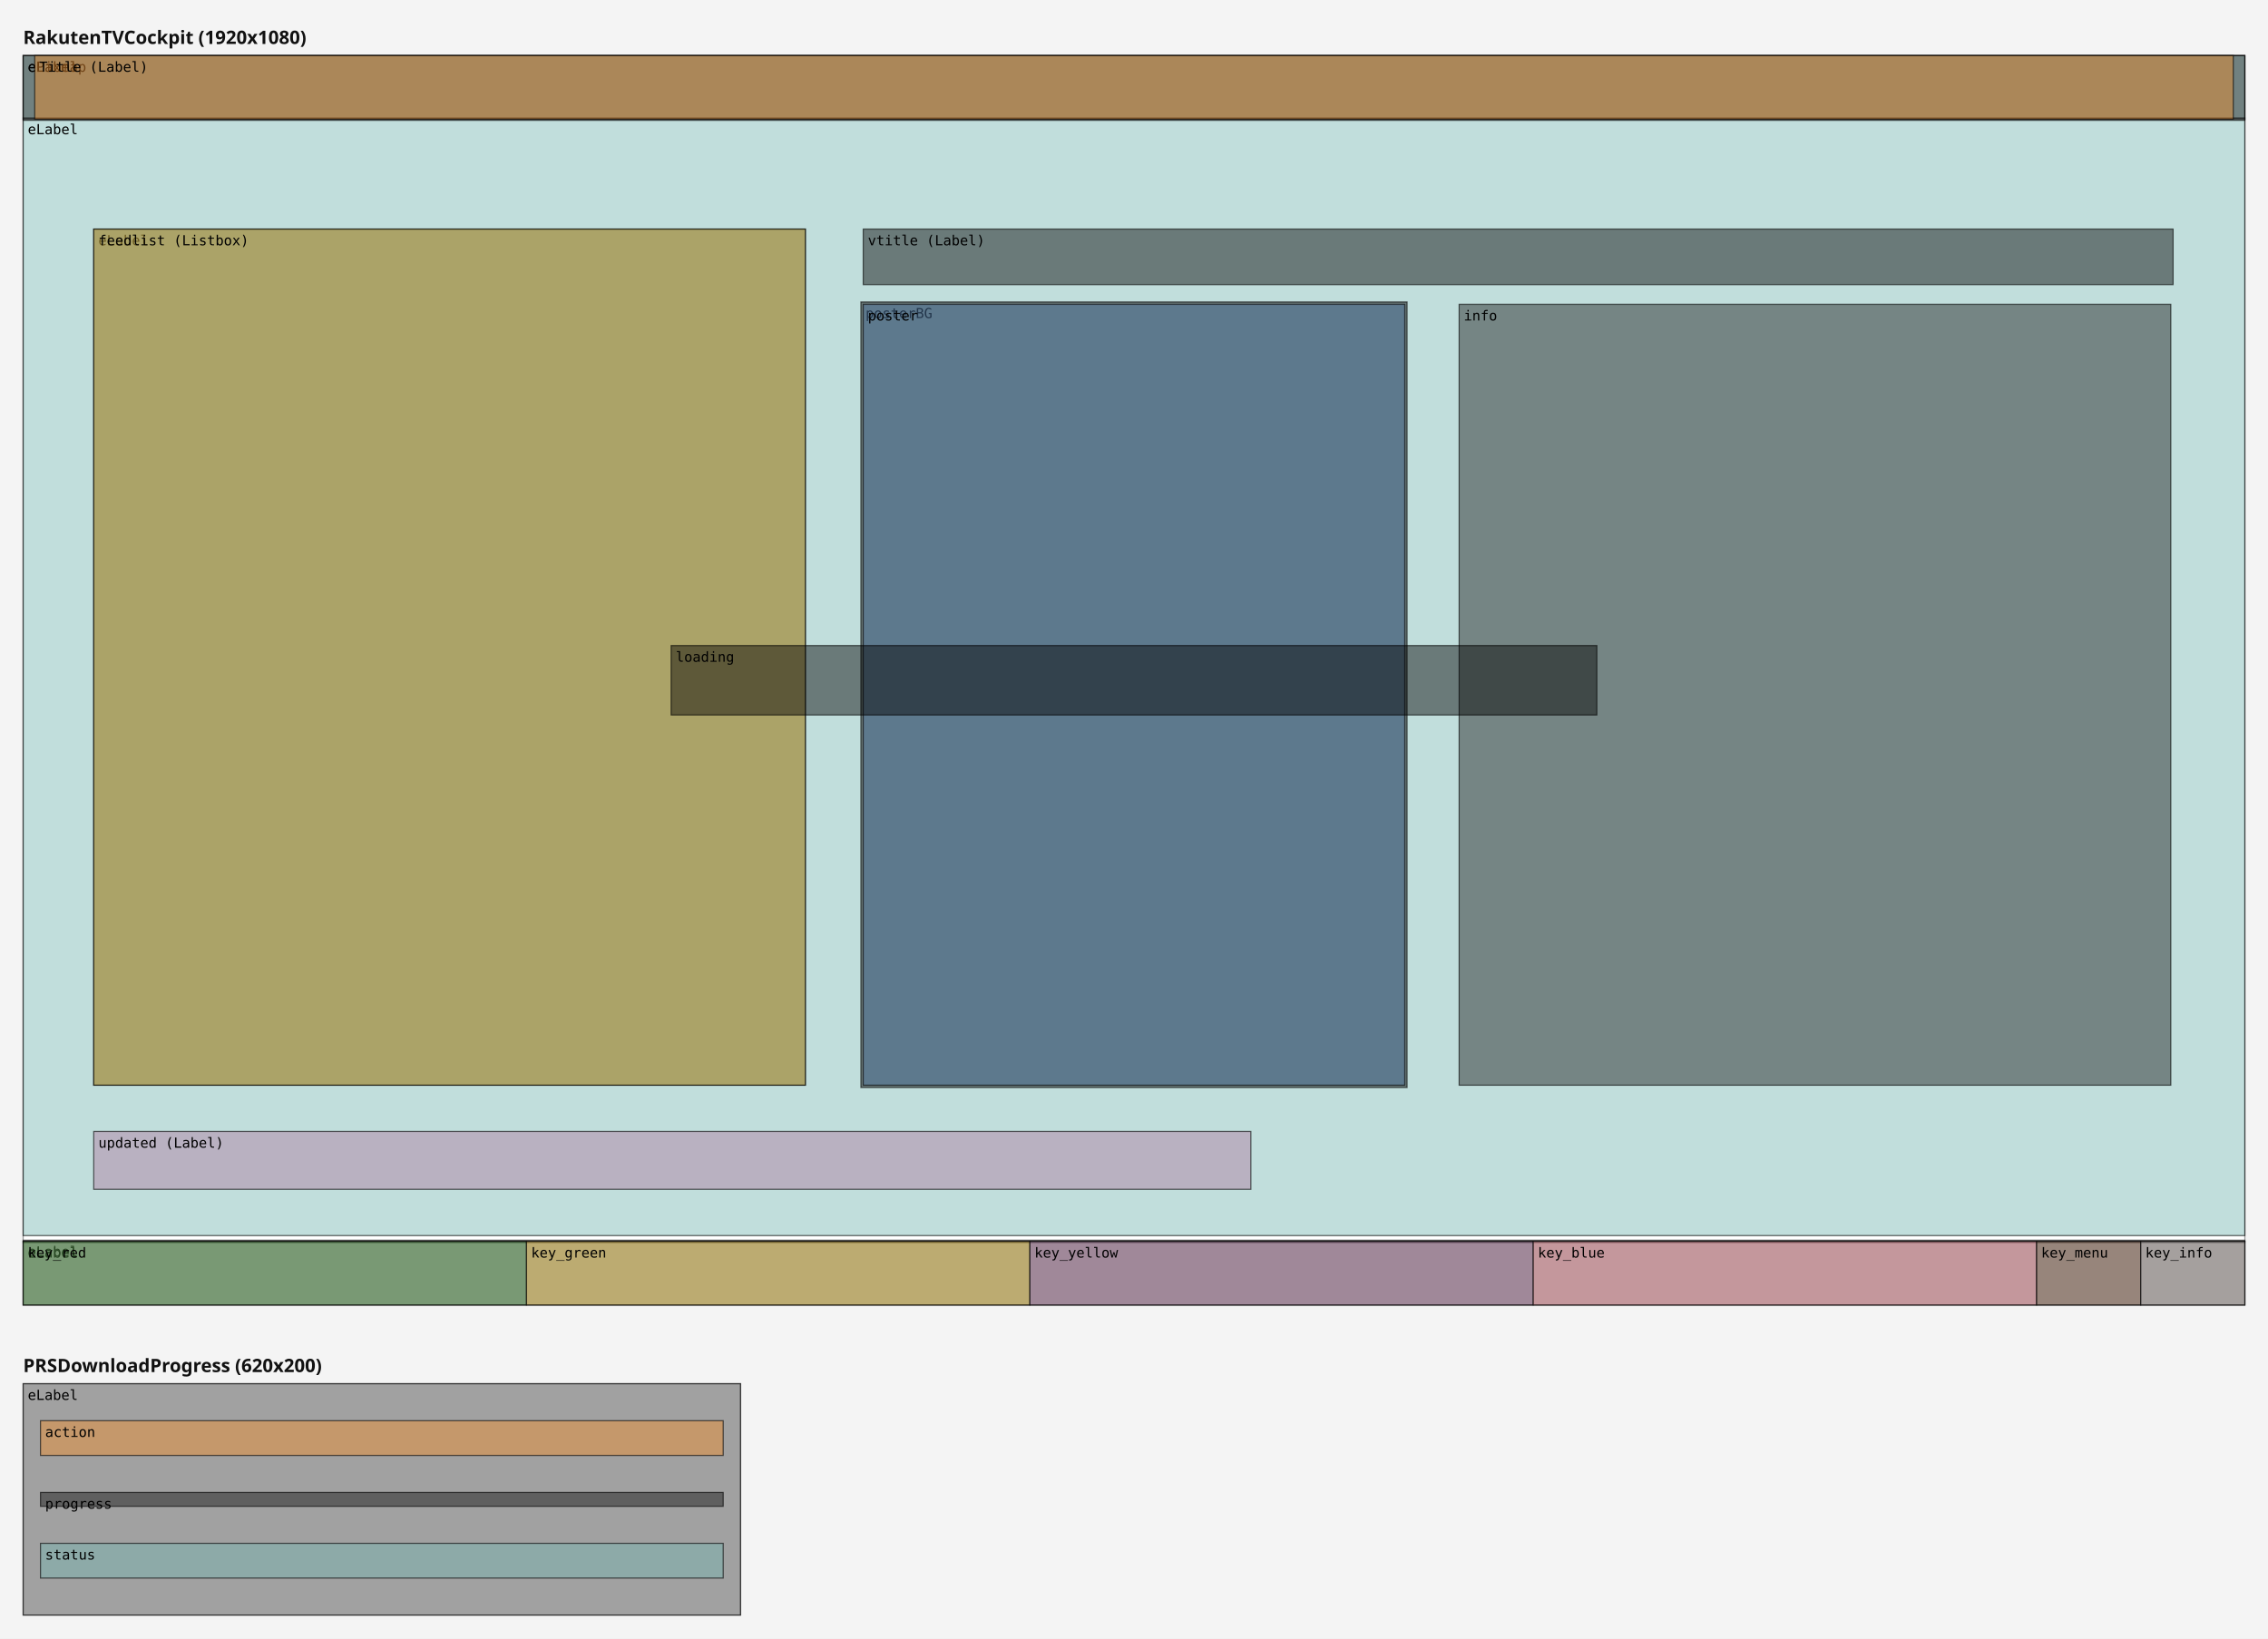
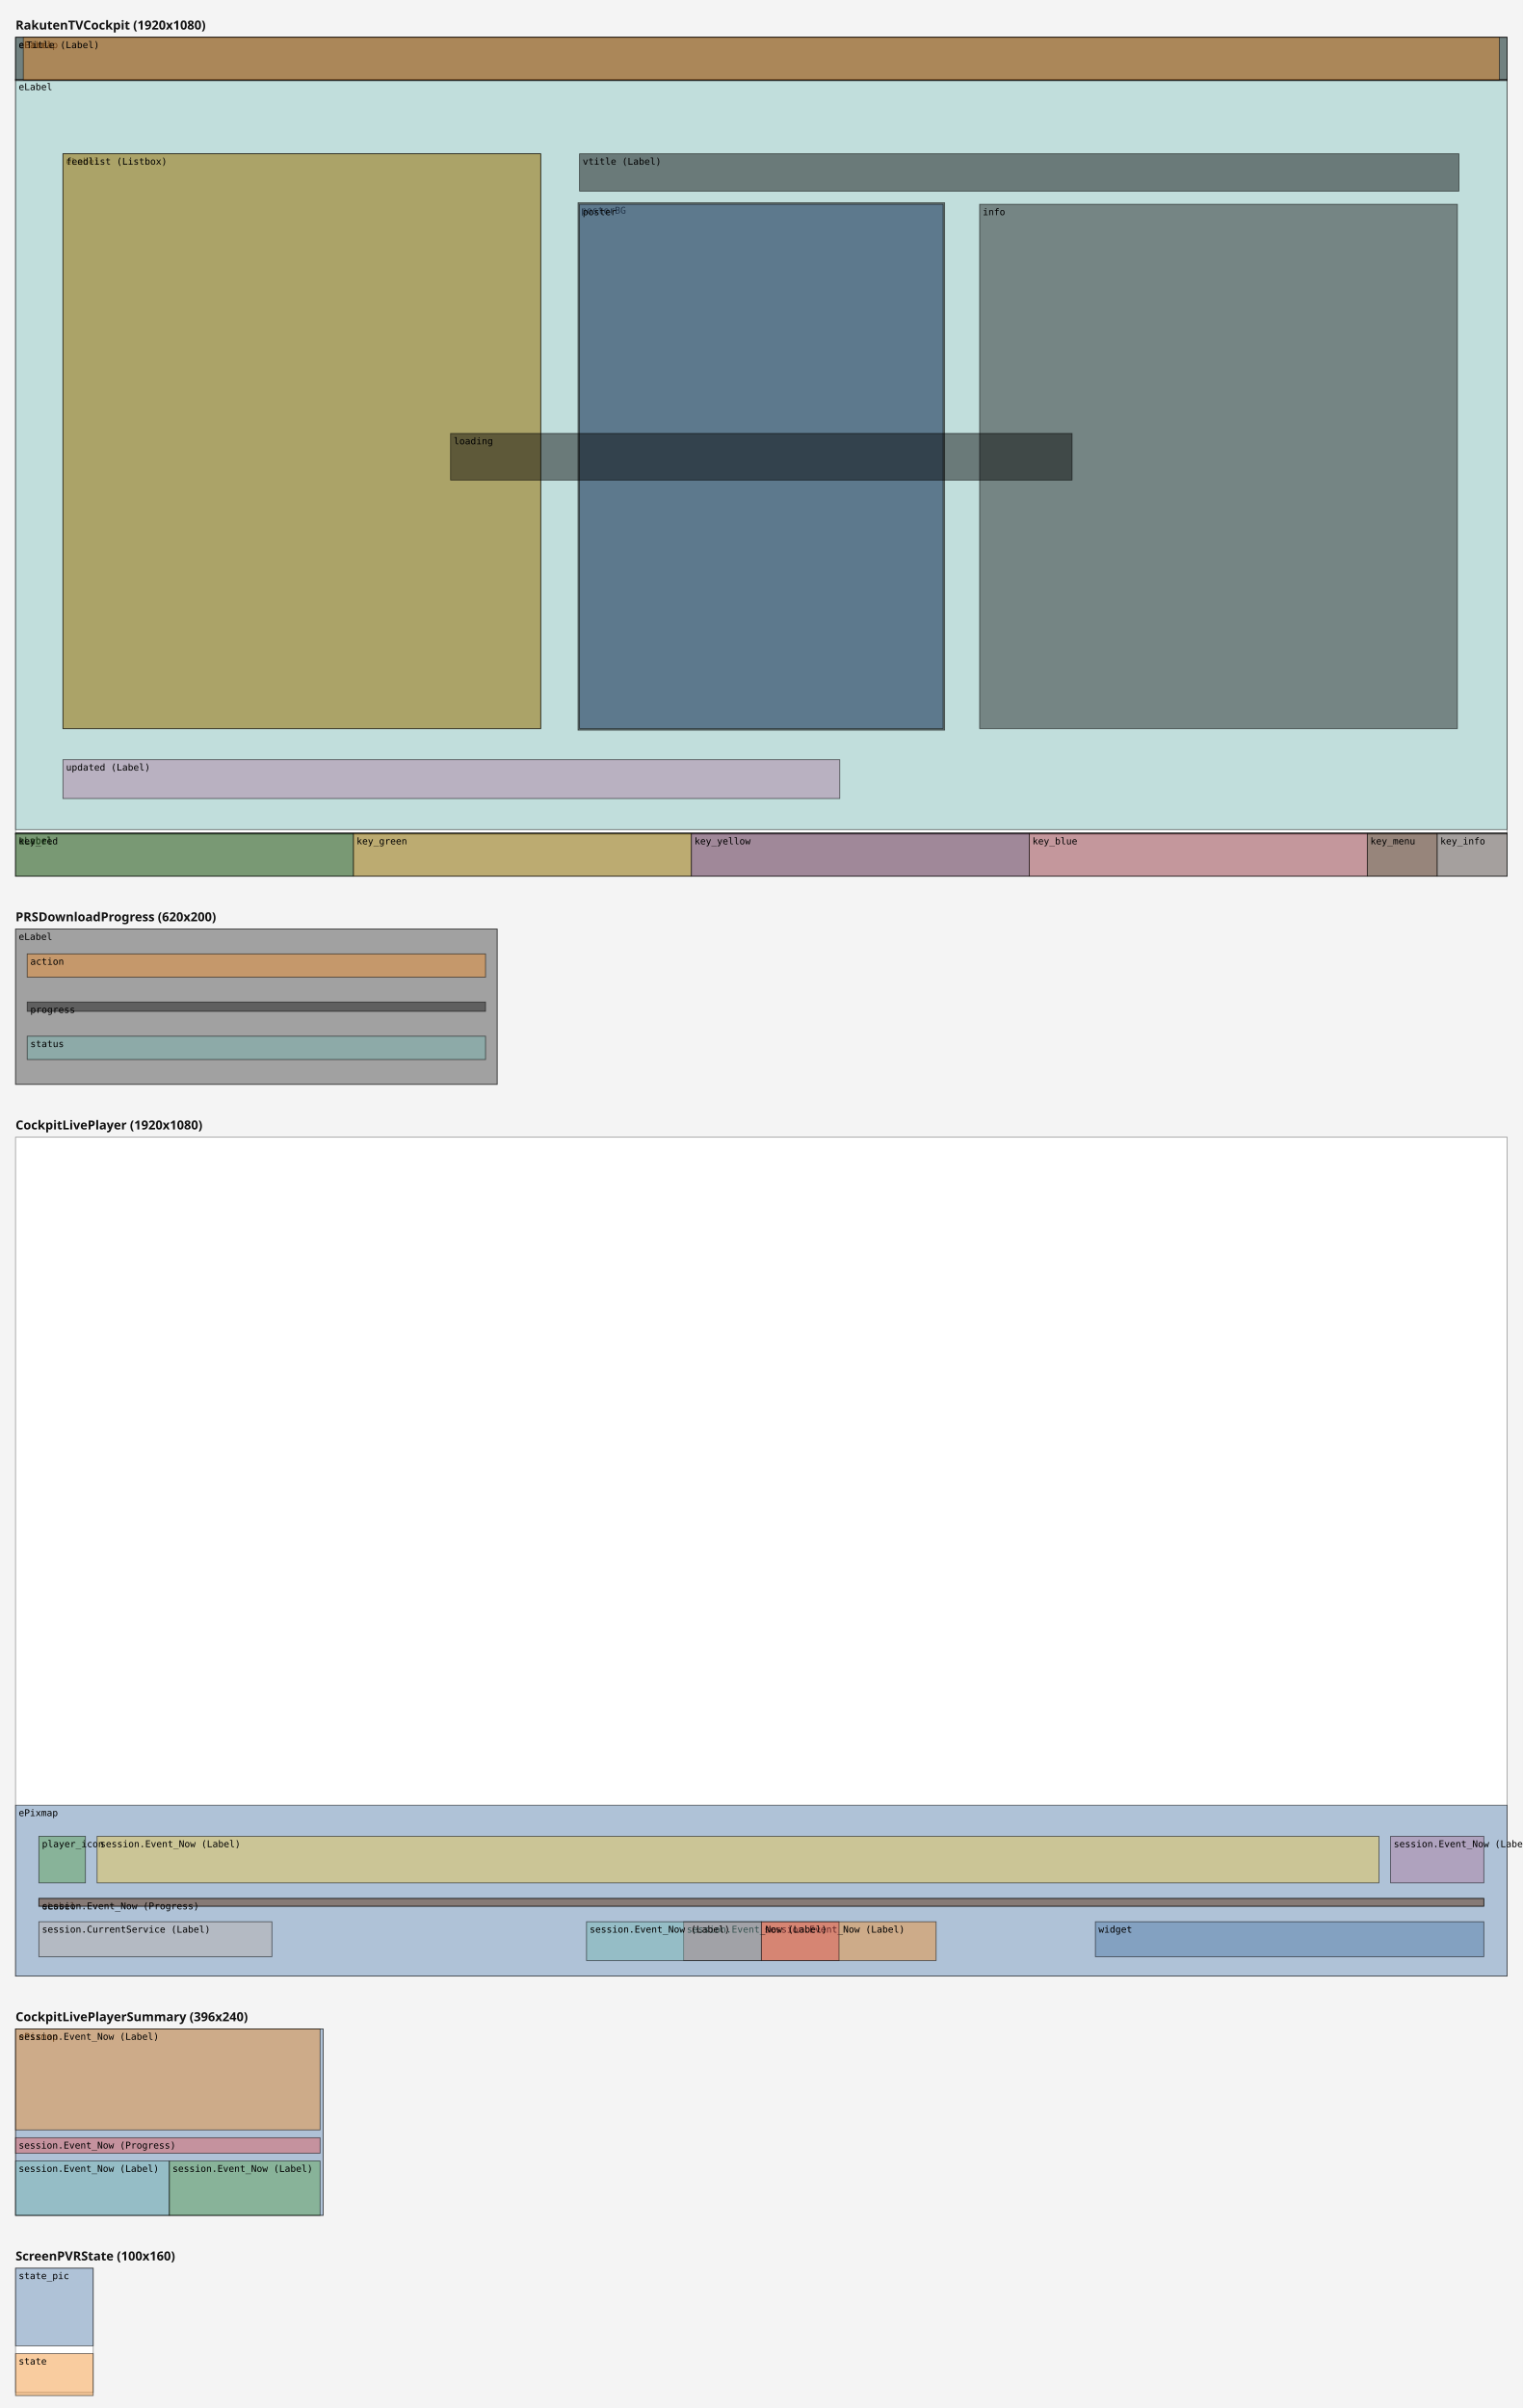
- <svg xmlns="http://www.w3.org/2000/svg" width="1960" height="1416" viewBox="0 0 1960 1416">
-   <rect x="0" y="0" width="1960" height="1416" fill="#f4f4f4" />
+ <svg xmlns="http://www.w3.org/2000/svg" width="1960" height="3100" viewBox="0 0 1960 3100">
+   <rect x="0" y="0" width="1960" height="3100" fill="#f4f4f4" />
  <text x="20" y="38" font-family="sans-serif" font-size="16" font-weight="bold" fill="#111111">RakutenTVCockpit (1920x1080)</text>
  <g data-screen="0" transform="translate(20,48)">
    <rect x="0" y="0" width="1920" height="1080" fill="#ffffff" stroke="#999999" stroke-width="1" />
    <g>
      <rect data-ref="0:3" x="0" y="0" width="1920" height="1020" fill="#76b7b2" fill-opacity="0.45" stroke="#000000" stroke-opacity="0.6" stroke-width="1" />
      <text x="4" y="14" font-family="monospace" font-size="12" fill="#000000">ePixmap</text>
    </g>
    <g>
      <rect data-ref="0:0" x="0" y="0" width="1920" height="55" fill="#101010" fill-opacity="0.45" stroke="#000000" stroke-opacity="0.6" stroke-width="1" />
      <text x="4" y="14" font-family="monospace" font-size="12" fill="#000000">eLabel</text>
    </g>
    <g>
      <rect data-ref="0:2" x="0" y="54" width="1920" height="2" fill="#404040" fill-opacity="0.45" stroke="#000000" stroke-opacity="0.6" stroke-width="1" />
      <text x="4" y="68" font-family="monospace" font-size="12" fill="#000000">eLabel</text>
    </g>
    <g>
      <rect data-ref="0:12" x="0" y="1024" width="1920" height="2" fill="#404040" fill-opacity="0.45" stroke="#000000" stroke-opacity="0.6" stroke-width="1" />
      <text x="4" y="1038" font-family="monospace" font-size="12" fill="#000000">eLabel</text>
    </g>
    <g>
      <rect data-ref="0:13" x="0" y="1025" width="1920" height="55" fill="#101010" fill-opacity="0.45" stroke="#000000" stroke-opacity="0.6" stroke-width="1" />
      <text x="4" y="1039" font-family="monospace" font-size="12" fill="#000000">eLabel</text>
    </g>
    <g>
      <rect data-ref="0:1" x="10" y="0" width="1900" height="55" fill="#f28e2b" fill-opacity="0.45" stroke="#000000" stroke-opacity="0.6" stroke-width="1" />
      <text x="14" y="14" font-family="monospace" font-size="12" fill="#000000">Title (Label)</text>
    </g>
    <g>
      <rect data-ref="0:4" x="61" y="150" width="615" height="740" fill="#1a1a1a" fill-opacity="0.45" stroke="#000000" stroke-opacity="0.6" stroke-width="1" />
      <text x="65" y="164" font-family="monospace" font-size="12" fill="#000000">eLabel</text>
    </g>
    <g>
      <rect data-ref="0:14" x="0" y="1025" width="435" height="55" fill="#59a14f" fill-opacity="0.45" stroke="#000000" stroke-opacity="0.6" stroke-width="1" />
      <text x="4" y="1039" font-family="monospace" font-size="12" fill="#000000">key_red</text>
    </g>
    <g>
      <rect data-ref="0:15" x="435" y="1025" width="435" height="55" fill="#edc948" fill-opacity="0.45" stroke="#000000" stroke-opacity="0.6" stroke-width="1" />
      <text x="439" y="1039" font-family="monospace" font-size="12" fill="#000000">key_green</text>
    </g>
    <g>
      <rect data-ref="0:16" x="870" y="1025" width="435" height="55" fill="#b07aa1" fill-opacity="0.45" stroke="#000000" stroke-opacity="0.6" stroke-width="1" />
      <text x="874" y="1039" font-family="monospace" font-size="12" fill="#000000">key_yellow</text>
    </g>
    <g>
      <rect data-ref="0:17" x="1305" y="1025" width="435" height="55" fill="#ff9da7" fill-opacity="0.45" stroke="#000000" stroke-opacity="0.6" stroke-width="1" />
      <text x="1309" y="1039" font-family="monospace" font-size="12" fill="#000000">key_blue</text>
    </g>
    <g>
      <rect data-ref="0:18" x="1740" y="1025" width="90" height="55" fill="#9c755f" fill-opacity="0.45" stroke="#000000" stroke-opacity="0.6" stroke-width="1" />
      <text x="1744" y="1039" font-family="monospace" font-size="12" fill="#000000">key_menu</text>
    </g>
    <g>
      <rect data-ref="0:19" x="1830" y="1025" width="90" height="55" fill="#bab0ac" fill-opacity="0.45" stroke="#000000" stroke-opacity="0.6" stroke-width="1" />
      <text x="1834" y="1039" font-family="monospace" font-size="12" fill="#000000">key_info</text>
    </g>
    <g>
      <rect data-ref="0:9" x="724" y="213" width="472" height="679" fill="#000000" fill-opacity="0.45" stroke="#000000" stroke-opacity="0.6" stroke-width="1" />
      <text x="728" y="227" font-family="monospace" font-size="12" fill="#000000">posterBG</text>
    </g>
    <g>
      <rect data-ref="0:5" x="61" y="150" width="615" height="740" fill="#edc948" fill-opacity="0.45" stroke="#000000" stroke-opacity="0.6" stroke-width="1" />
      <text x="65" y="164" font-family="monospace" font-size="12" fill="#000000">feedlist (Listbox)</text>
    </g>
    <g>
      <rect data-ref="0:6" x="61" y="930" width="1000" height="50" fill="#b07aa1" fill-opacity="0.45" stroke="#000000" stroke-opacity="0.6" stroke-width="1" />
      <text x="65" y="944" font-family="monospace" font-size="12" fill="#000000">updated (Label)</text>
    </g>
    <g>
      <rect data-ref="0:8" x="726" y="150" width="1132" height="48" fill="#000000" fill-opacity="0.45" stroke="#000000" stroke-opacity="0.6" stroke-width="1" />
      <text x="730" y="164" font-family="monospace" font-size="12" fill="#000000">vtitle (Label)</text>
    </g>
    <g>
      <rect data-ref="0:10" x="726" y="215" width="468" height="675" fill="#4e79a7" fill-opacity="0.45" stroke="#000000" stroke-opacity="0.6" stroke-width="1" />
      <text x="730" y="229" font-family="monospace" font-size="12" fill="#000000">poster</text>
    </g>
    <g>
      <rect data-ref="0:11" x="1241" y="215" width="615" height="675" fill="#1a1a1a" fill-opacity="0.45" stroke="#000000" stroke-opacity="0.6" stroke-width="1" />
      <text x="1245" y="229" font-family="monospace" font-size="12" fill="#000000">info</text>
    </g>
    <g>
      <rect data-ref="0:7" x="560" y="510" width="800" height="60" fill="#000000" fill-opacity="0.45" stroke="#000000" stroke-opacity="0.6" stroke-width="1" />
      <text x="564" y="524" font-family="monospace" font-size="12" fill="#000000">loading</text>
    </g>
  </g>
  <text x="20" y="1186" font-family="sans-serif" font-size="16" font-weight="bold" fill="#111111">PRSDownloadProgress (620x200)</text>
  <g data-screen="1" transform="translate(20,1196)">
    <rect x="0" y="0" width="620" height="200" fill="#ffffff" stroke="#999999" stroke-width="1" />
    <g>
      <rect data-ref="1:0" x="0" y="0" width="620" height="200" fill="#303030" fill-opacity="0.45" stroke="#000000" stroke-opacity="0.6" stroke-width="1" />
      <text x="4" y="14" font-family="monospace" font-size="12" fill="#000000">eLabel</text>
    </g>
    <g>
      <rect data-ref="1:1" x="15" y="32" width="590" height="30" fill="#f28e2b" fill-opacity="0.45" stroke="#000000" stroke-opacity="0.6" stroke-width="1" />
      <text x="19" y="46" font-family="monospace" font-size="12" fill="#000000">action</text>
    </g>
    <g>
      <rect data-ref="1:3" x="15" y="138" width="590" height="30" fill="#76b7b2" fill-opacity="0.45" stroke="#000000" stroke-opacity="0.6" stroke-width="1" />
      <text x="19" y="152" font-family="monospace" font-size="12" fill="#000000">status</text>
    </g>
    <g>
      <rect data-ref="1:2" x="15" y="94" width="590" height="12" fill="#101010" fill-opacity="0.45" stroke="#000000" stroke-opacity="0.6" stroke-width="1" />
      <text x="19" y="108" font-family="monospace" font-size="12" fill="#000000">progress</text>
    </g>
  </g>
+   <text x="20" y="1454" font-family="sans-serif" font-size="16" font-weight="bold" fill="#111111">CockpitLivePlayer (1920x1080)</text>
+   <g data-screen="2" transform="translate(20,1464)">
+     <rect x="0" y="0" width="1920" height="1080" fill="#ffffff" stroke="#999999" stroke-width="1" />
+     <g>
+       <rect data-ref="2:0" x="0" y="860" width="1920" height="220" fill="#4e79a7" fill-opacity="0.45" stroke="#000000" stroke-opacity="0.6" stroke-width="1" />
+       <text x="4" y="874" font-family="monospace" font-size="12" fill="#000000">ePixmap</text>
+     </g>
+     <g>
+       <rect data-ref="2:1" x="960" y="1010" width="225" height="50" fill="#f28e2b" fill-opacity="0.45" stroke="#000000" stroke-opacity="0.6" stroke-width="1" />
+       <text x="964" y="1024" font-family="monospace" font-size="12" fill="#000000">session.Event_Now (Label)</text>
+     </g>
+     <g>
+       <rect data-ref="2:2" x="860" y="1010" width="200" height="50" fill="#e15759" fill-opacity="0.45" stroke="#000000" stroke-opacity="0.6" stroke-width="1" />
+       <text x="864" y="1024" font-family="monospace" font-size="12" fill="#000000">session.Event_Now (Label)</text>
+     </g>
+     <g>
+       <rect data-ref="2:3" x="735" y="1010" width="225" height="50" fill="#76b7b2" fill-opacity="0.45" stroke="#000000" stroke-opacity="0.6" stroke-width="1" />
+       <text x="739" y="1024" font-family="monospace" font-size="12" fill="#000000">session.Event_Now (Label)</text>
+     </g>
+     <g>
+       <rect data-ref="2:5" x="105" y="900" width="1650" height="60" fill="#edc948" fill-opacity="0.45" stroke="#000000" stroke-opacity="0.6" stroke-width="1" />
+       <text x="109" y="914" font-family="monospace" font-size="12" fill="#000000">session.Event_Now (Label)</text>
+     </g>
+     <g>
+       <rect data-ref="2:6" x="1770" y="900" width="120" height="60" fill="#b07aa1" fill-opacity="0.45" stroke="#000000" stroke-opacity="0.6" stroke-width="1" />
+       <text x="1774" y="914" font-family="monospace" font-size="12" fill="#000000">session.Event_Now (Label)</text>
+     </g>
+     <g>
+       <rect data-ref="2:7" x="30" y="980" width="1860" height="10" fill="#303030" fill-opacity="0.45" stroke="#000000" stroke-opacity="0.6" stroke-width="1" />
+       <text x="34" y="994" font-family="monospace" font-size="12" fill="#000000">eLabel</text>
+     </g>
+     <g>
+       <rect data-ref="2:4" x="30" y="900" width="60" height="60" fill="#59a14f" fill-opacity="0.45" stroke="#000000" stroke-opacity="0.6" stroke-width="1" />
+       <text x="34" y="914" font-family="monospace" font-size="12" fill="#000000">player_icon</text>
+     </g>
+     <g>
+       <rect data-ref="2:8" x="30" y="980" width="1860" height="10" fill="#9c755f" fill-opacity="0.45" stroke="#000000" stroke-opacity="0.6" stroke-width="1" />
+       <text x="34" y="994" font-family="monospace" font-size="12" fill="#000000">session.Event_Now (Progress)</text>
+     </g>
+     <g>
+       <rect data-ref="2:9" x="30" y="1010" width="300" height="45" fill="#bab0ac" fill-opacity="0.45" stroke="#000000" stroke-opacity="0.6" stroke-width="1" />
+       <text x="34" y="1024" font-family="monospace" font-size="12" fill="#000000">session.CurrentService (Label)</text>
+     </g>
+     <g>
+       <rect data-ref="2:10" x="1390" y="1010" width="500" height="45" fill="#4e79a7" fill-opacity="0.45" stroke="#000000" stroke-opacity="0.6" stroke-width="1" />
+       <text x="1394" y="1024" font-family="monospace" font-size="12" fill="#000000">widget</text>
+     </g>
+   </g>
+   <text x="20" y="2602" font-family="sans-serif" font-size="16" font-weight="bold" fill="#111111">CockpitLivePlayerSummary (396x240)</text>
+   <g data-screen="3" transform="translate(20,2612)">
+     <rect x="0" y="0" width="396" height="240" fill="#ffffff" stroke="#999999" stroke-width="1" />
+     <g>
+       <rect data-ref="3:0" x="0" y="0" width="396" height="240" fill="#4e79a7" fill-opacity="0.45" stroke="#000000" stroke-opacity="0.6" stroke-width="1" />
+       <text x="4" y="14" font-family="monospace" font-size="12" fill="#000000">ePixmap</text>
+     </g>
+     <g>
+       <rect data-ref="3:3" x="0" y="170" width="198" height="70" fill="#76b7b2" fill-opacity="0.45" stroke="#000000" stroke-opacity="0.6" stroke-width="1" />
+       <text x="4" y="184" font-family="monospace" font-size="12" fill="#000000">session.Event_Now (Label)</text>
+     </g>
+     <g>
+       <rect data-ref="3:4" x="198" y="170" width="194" height="70" fill="#59a14f" fill-opacity="0.45" stroke="#000000" stroke-opacity="0.6" stroke-width="1" />
+       <text x="202" y="184" font-family="monospace" font-size="12" fill="#000000">session.Event_Now (Label)</text>
+     </g>
+     <g>
+       <rect data-ref="3:1" x="0" y="0" width="392" height="130" fill="#f28e2b" fill-opacity="0.45" stroke="#000000" stroke-opacity="0.6" stroke-width="1" />
+       <text x="4" y="14" font-family="monospace" font-size="12" fill="#000000">session.Event_Now (Label)</text>
+     </g>
+     <g>
+       <rect data-ref="3:2" x="0" y="140" width="392" height="20" fill="#e15759" fill-opacity="0.45" stroke="#000000" stroke-opacity="0.6" stroke-width="1" />
+       <text x="4" y="154" font-family="monospace" font-size="12" fill="#000000">session.Event_Now (Progress)</text>
+     </g>
+   </g>
+   <text x="20" y="2910" font-family="sans-serif" font-size="16" font-weight="bold" fill="#111111">ScreenPVRState (100x160)</text>
+   <g data-screen="4" transform="translate(20,2920)">
+     <rect x="0" y="0" width="100" height="160" fill="#ffffff" stroke="#999999" stroke-width="1" />
+     <g>
+       <rect data-ref="4:0" x="0" y="0" width="100" height="100" fill="#4e79a7" fill-opacity="0.45" stroke="#000000" stroke-opacity="0.6" stroke-width="1" />
+       <text x="4" y="14" font-family="monospace" font-size="12" fill="#000000">state_pic</text>
+     </g>
+     <g>
+       <rect data-ref="4:1" x="0" y="110" width="100" height="54" fill="#f28e2b" fill-opacity="0.45" stroke="#000000" stroke-opacity="0.6" stroke-width="1" />
+       <text x="4" y="124" font-family="monospace" font-size="12" fill="#000000">state</text>
+     </g>
+   </g>
</svg>
